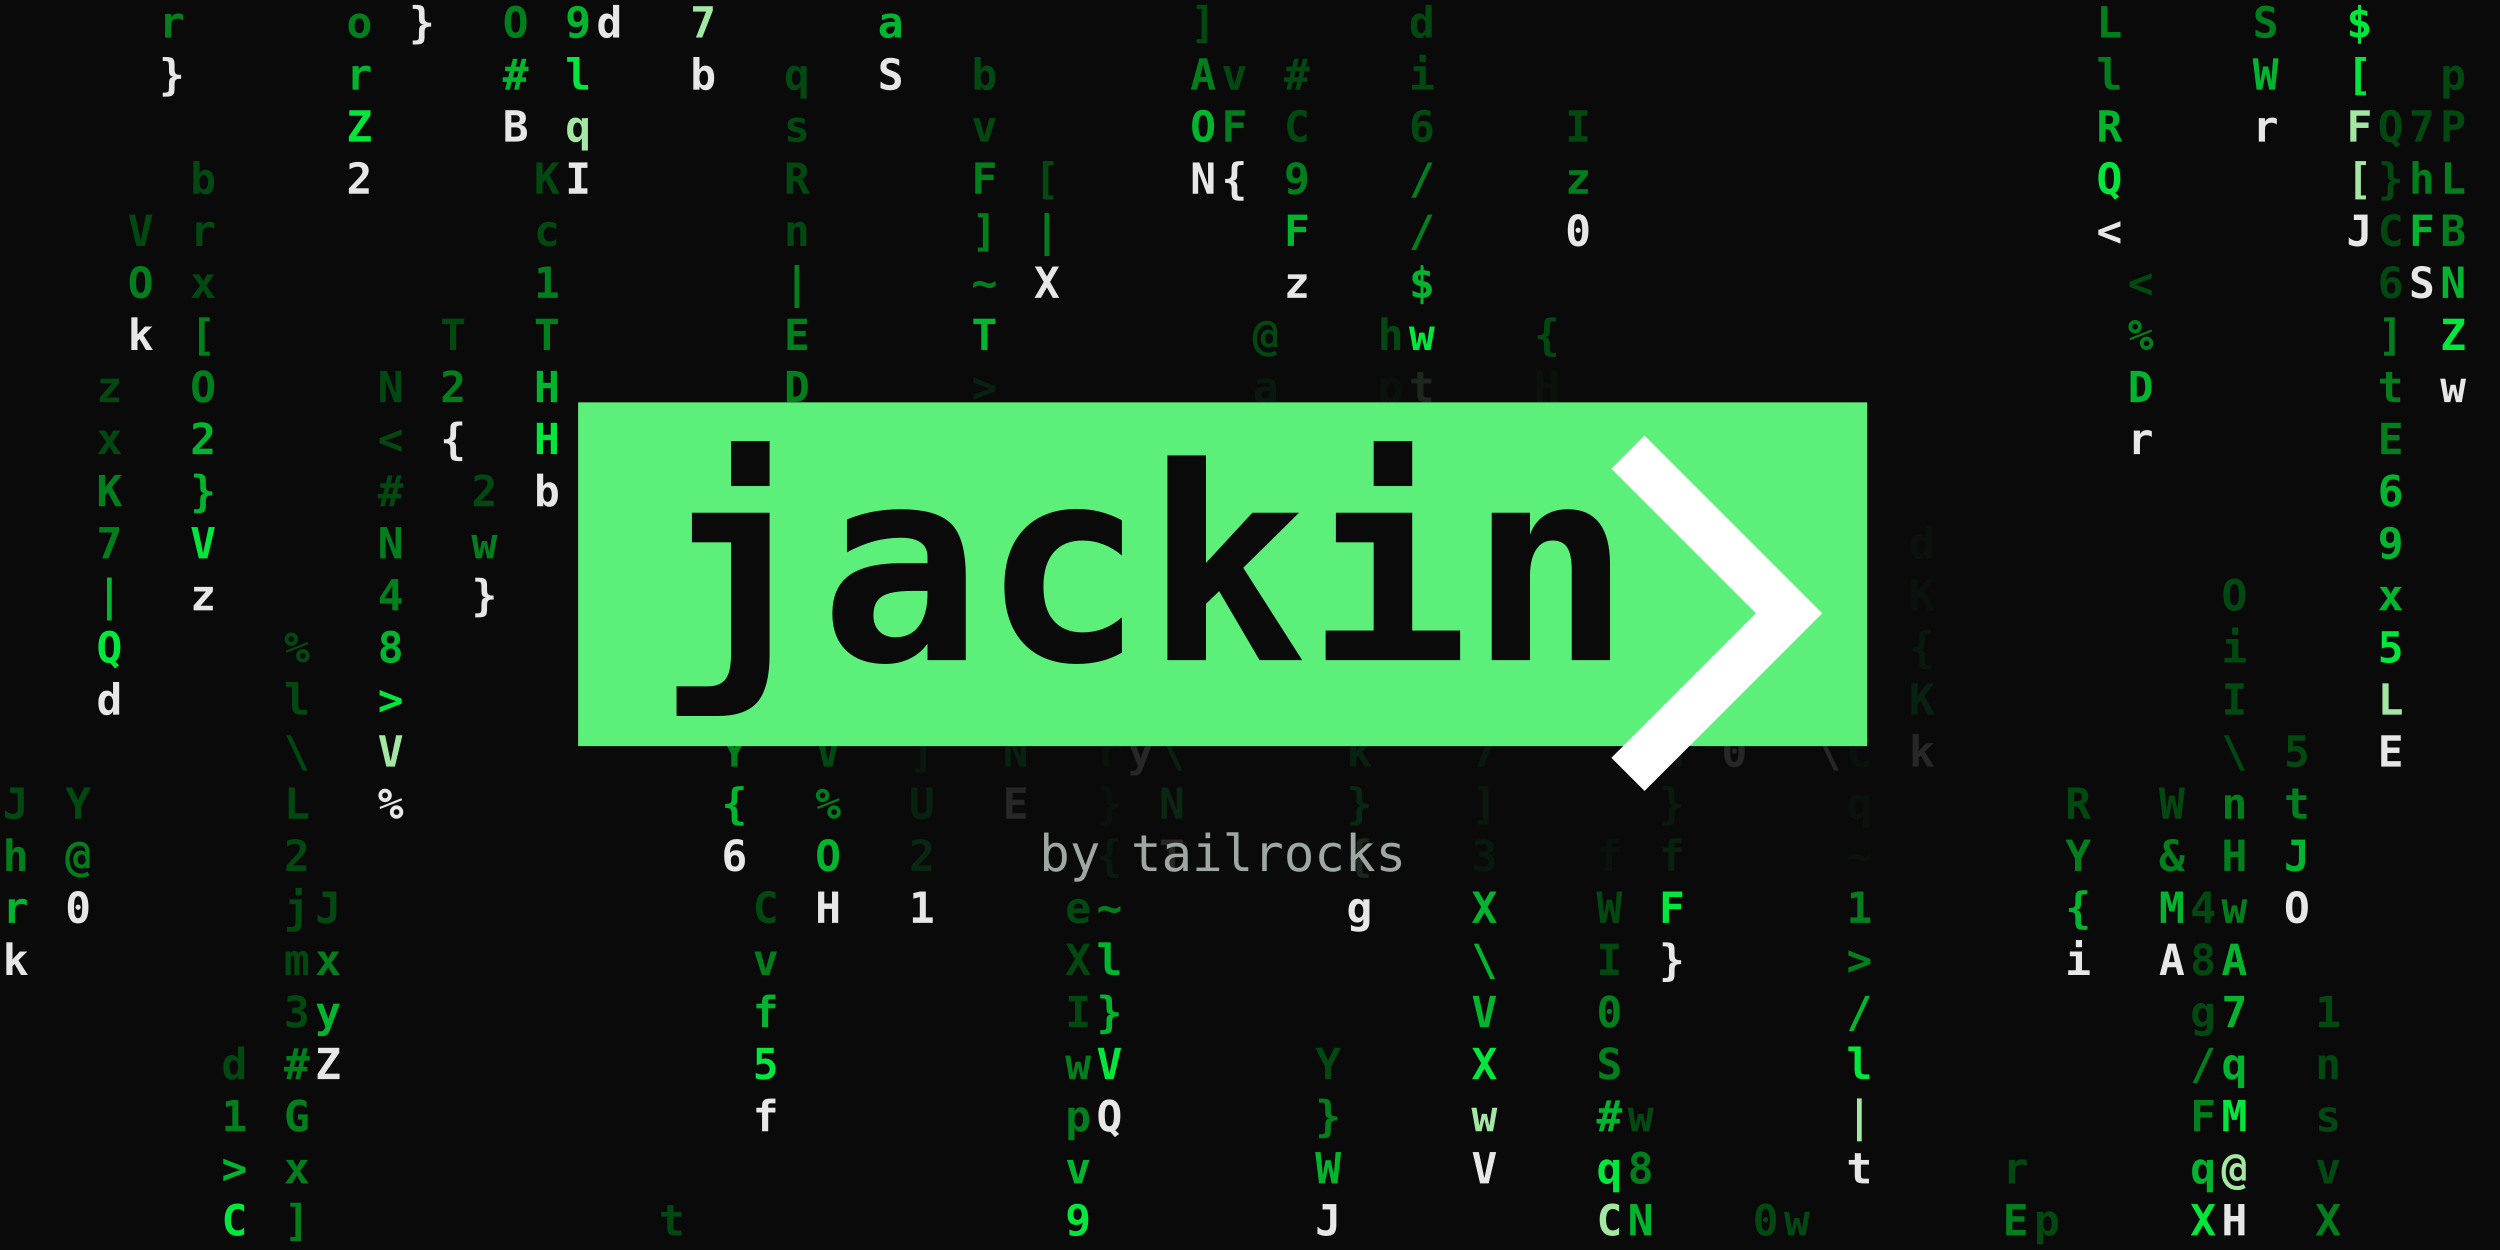
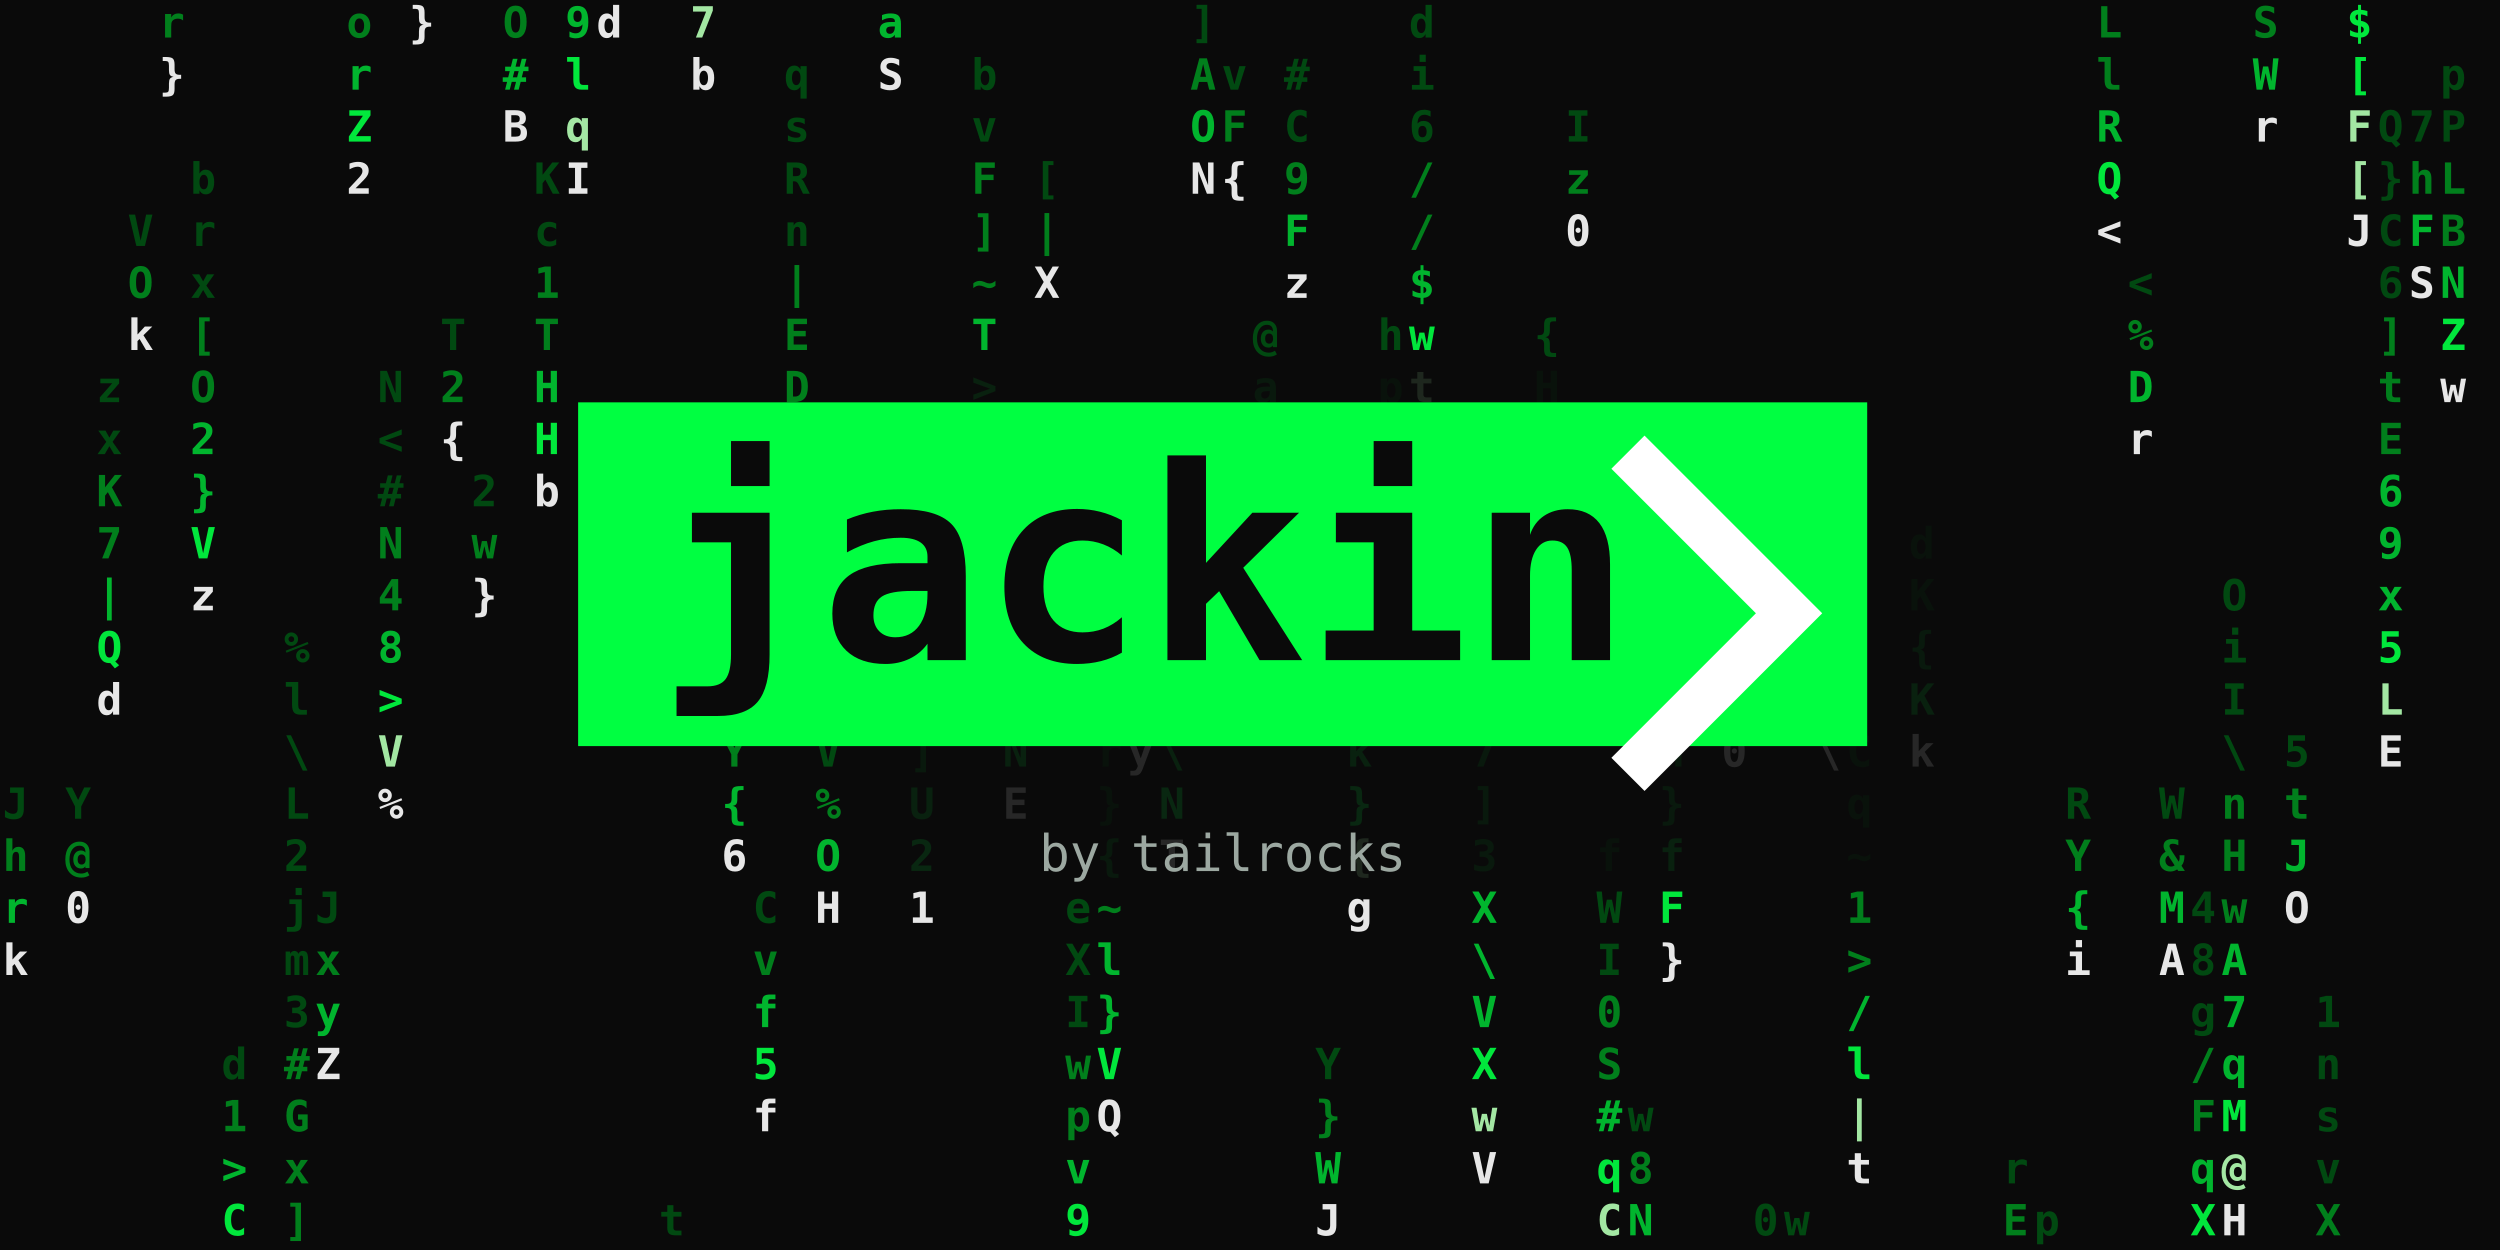
<svg xmlns="http://www.w3.org/2000/svg" width="1280" height="640" viewBox="0 0 1280 640" role="img" aria-label="jackin❯ by tailrocks">
  <rect width="1280" height="640" fill="#0a0a0a" />
  <g font-family="JetBrains Mono, ui-monospace, SFMono-Regular, Menlo, Consolas, monospace" font-size="22" font-weight="600" text-anchor="middle">
    <text x="88.0" y="19.2" fill="rgb(0,140,30)" opacity="0.9">r</text>
    <text x="184.0" y="19.2" fill="rgb(0,140,30)" opacity="0.9">o</text>
    <text x="216.0" y="19.2" fill="rgb(255,255,255)" opacity="0.9">}</text>
    <text x="264.0" y="19.2" fill="rgb(0,140,30)" opacity="0.9">O</text>
    <text x="296.0" y="19.2" fill="rgb(0,200,50)" opacity="0.9">9</text>
    <text x="312.0" y="19.2" fill="rgb(255,255,255)" opacity="0.9">d</text>
    <text x="360.0" y="19.2" fill="rgb(180,255,180)" opacity="0.9">7</text>
    <text x="456.0" y="19.2" fill="rgb(0,200,50)" opacity="0.9">a</text>
    <text x="616.0" y="19.2" fill="rgb(0,80,18)" opacity="0.9">]</text>
    <text x="728.0" y="19.2" fill="rgb(0,80,18)" opacity="0.9">d</text>
    <text x="1080.0" y="19.2" fill="rgb(0,140,30)" opacity="0.9">L</text>
    <text x="1160.0" y="19.2" fill="rgb(0,140,30)" opacity="0.9">S</text>
    <text x="1208.0" y="19.2" fill="rgb(0,255,65)" opacity="0.9">$</text>
    <text x="88.0" y="45.9" fill="rgb(255,255,255)" opacity="0.9">}</text>
    <text x="184.0" y="45.9" fill="rgb(0,200,50)" opacity="0.9">r</text>
    <text x="264.0" y="45.9" fill="rgb(0,200,50)" opacity="0.9">#</text>
    <text x="296.0" y="45.9" fill="rgb(0,255,65)" opacity="0.9">l</text>
    <text x="360.0" y="45.9" fill="rgb(255,255,255)" opacity="0.9">b</text>
    <text x="408.0" y="45.9" fill="rgb(0,80,18)" opacity="0.9">q</text>
    <text x="456.0" y="45.9" fill="rgb(255,255,255)" opacity="0.9">S</text>
    <text x="504.0" y="45.9" fill="rgb(0,80,18)" opacity="0.9">b</text>
    <text x="616.0" y="45.9" fill="rgb(0,140,30)" opacity="0.9">A</text>
    <text x="632.0" y="45.9" fill="rgb(0,80,18)" opacity="0.9">v</text>
    <text x="664.0" y="45.9" fill="rgb(0,80,18)" opacity="0.9">#</text>
    <text x="728.0" y="45.9" fill="rgb(0,80,18)" opacity="0.9">i</text>
    <text x="1080.0" y="45.9" fill="rgb(0,140,30)" opacity="0.9">l</text>
    <text x="1160.0" y="45.9" fill="rgb(0,200,50)" opacity="0.9">W</text>
    <text x="1208.0" y="45.9" fill="rgb(0,255,65)" opacity="0.9">[</text>
    <text x="1256.0" y="45.9" fill="rgb(0,80,18)" opacity="0.9">p</text>
    <text x="184.0" y="72.5" fill="rgb(0,255,65)" opacity="0.9">Z</text>
    <text x="264.0" y="72.5" fill="rgb(255,255,255)" opacity="0.9">B</text>
    <text x="296.0" y="72.5" fill="rgb(180,255,180)" opacity="0.9">q</text>
    <text x="408.0" y="72.5" fill="rgb(0,80,18)" opacity="0.9">s</text>
    <text x="504.0" y="72.5" fill="rgb(0,80,18)" opacity="0.9">v</text>
    <text x="616.0" y="72.5" fill="rgb(0,200,50)" opacity="0.9">O</text>
    <text x="632.0" y="72.5" fill="rgb(0,140,30)" opacity="0.9">F</text>
    <text x="664.0" y="72.5" fill="rgb(0,80,18)" opacity="0.9">C</text>
    <text x="728.0" y="72.5" fill="rgb(0,80,18)" opacity="0.9">6</text>
    <text x="808.0" y="72.5" fill="rgb(0,80,18)" opacity="0.9">I</text>
    <text x="1080.0" y="72.5" fill="rgb(0,200,50)" opacity="0.9">R</text>
    <text x="1160.0" y="72.5" fill="rgb(255,255,255)" opacity="0.9">r</text>
    <text x="1208.0" y="72.5" fill="rgb(180,255,180)" opacity="0.9">F</text>
    <text x="1224.0" y="72.5" fill="rgb(0,80,18)" opacity="0.9">Q</text>
    <text x="1240.0" y="72.5" fill="rgb(0,80,18)" opacity="0.9">7</text>
    <text x="1256.0" y="72.5" fill="rgb(0,80,18)" opacity="0.9">P</text>
    <text x="104.0" y="99.2" fill="rgb(0,80,18)" opacity="0.9">b</text>
    <text x="184.0" y="99.2" fill="rgb(255,255,255)" opacity="0.9">2</text>
    <text x="280.0" y="99.2" fill="rgb(0,80,18)" opacity="0.9">K</text>
    <text x="296.0" y="99.2" fill="rgb(255,255,255)" opacity="0.9">I</text>
    <text x="408.0" y="99.2" fill="rgb(0,80,18)" opacity="0.9">R</text>
    <text x="504.0" y="99.2" fill="rgb(0,140,30)" opacity="0.9">F</text>
    <text x="536.0" y="99.2" fill="rgb(0,80,18)" opacity="0.9">[</text>
    <text x="616.0" y="99.2" fill="rgb(255,255,255)" opacity="0.9">N</text>
    <text x="632.0" y="99.2" fill="rgb(255,255,255)" opacity="0.9">{</text>
    <text x="664.0" y="99.2" fill="rgb(0,140,30)" opacity="0.9">9</text>
    <text x="728.0" y="99.2" fill="rgb(0,140,30)" opacity="0.9">/</text>
    <text x="808.0" y="99.2" fill="rgb(0,140,30)" opacity="0.9">z</text>
    <text x="1080.0" y="99.2" fill="rgb(0,255,65)" opacity="0.9">Q</text>
    <text x="1208.0" y="99.2" fill="rgb(180,255,180)" opacity="0.9">[</text>
    <text x="1224.0" y="99.2" fill="rgb(0,80,18)" opacity="0.9">}</text>
    <text x="1240.0" y="99.2" fill="rgb(0,140,30)" opacity="0.9">h</text>
    <text x="1256.0" y="99.2" fill="rgb(0,140,30)" opacity="0.9">L</text>
    <text x="72.0" y="125.9" fill="rgb(0,80,18)" opacity="0.9">V</text>
    <text x="104.0" y="125.9" fill="rgb(0,80,18)" opacity="0.9">r</text>
    <text x="280.0" y="125.9" fill="rgb(0,80,18)" opacity="0.9">c</text>
    <text x="408.0" y="125.9" fill="rgb(0,80,18)" opacity="0.9">n</text>
    <text x="504.0" y="125.9" fill="rgb(0,140,30)" opacity="0.9">]</text>
    <text x="536.0" y="125.9" fill="rgb(0,140,30)" opacity="0.9">|</text>
    <text x="664.0" y="125.9" fill="rgb(0,200,50)" opacity="0.9">F</text>
    <text x="728.0" y="125.9" fill="rgb(0,140,30)" opacity="0.9">/</text>
    <text x="808.0" y="125.9" fill="rgb(255,255,255)" opacity="0.9">0</text>
    <text x="1080.0" y="125.9" fill="rgb(255,255,255)" opacity="0.9">&lt;</text>
    <text x="1208.0" y="125.9" fill="rgb(255,255,255)" opacity="0.9">J</text>
    <text x="1224.0" y="125.9" fill="rgb(0,80,18)" opacity="0.9">C</text>
    <text x="1240.0" y="125.9" fill="rgb(0,200,50)" opacity="0.9">F</text>
    <text x="1256.0" y="125.9" fill="rgb(0,140,30)" opacity="0.9">B</text>
    <text x="72.0" y="152.5" fill="rgb(0,140,30)" opacity="0.9">O</text>
    <text x="104.0" y="152.5" fill="rgb(0,80,18)" opacity="0.9">x</text>
    <text x="280.0" y="152.5" fill="rgb(0,140,30)" opacity="0.9">1</text>
    <text x="408.0" y="152.5" fill="rgb(0,140,30)" opacity="0.9">|</text>
    <text x="504.0" y="152.5" fill="rgb(0,140,30)" opacity="0.9">~</text>
    <text x="536.0" y="152.5" fill="rgb(255,255,255)" opacity="0.9">X</text>
    <text x="664.0" y="152.5" fill="rgb(255,255,255)" opacity="0.9">z</text>
    <text x="728.0" y="152.5" fill="rgb(0,200,50)" opacity="0.9">$</text>
    <text x="1096.0" y="152.5" fill="rgb(0,80,18)" opacity="0.9">&lt;</text>
    <text x="1224.0" y="152.5" fill="rgb(0,80,18)" opacity="0.9">6</text>
    <text x="1240.0" y="152.5" fill="rgb(255,255,255)" opacity="0.9">S</text>
    <text x="1256.0" y="152.5" fill="rgb(0,200,50)" opacity="0.9">N</text>
    <text x="72.0" y="179.2" fill="rgb(255,255,255)" opacity="0.9">k</text>
    <text x="104.0" y="179.2" fill="rgb(0,140,30)" opacity="0.9">[</text>
    <text x="232.0" y="179.2" fill="rgb(0,80,18)" opacity="0.9">T</text>
    <text x="280.0" y="179.2" fill="rgb(0,140,30)" opacity="0.9">T</text>
    <text x="408.0" y="179.2" fill="rgb(0,140,30)" opacity="0.9">E</text>
    <text x="504.0" y="179.2" fill="rgb(0,200,50)" opacity="0.9">T</text>
    <text x="648.0" y="179.2" fill="rgb(0,80,18)" opacity="0.9">@</text>
    <text x="712.0" y="179.2" fill="rgb(0,80,18)" opacity="0.9">h</text>
    <text x="728.0" y="179.2" fill="rgb(0,255,65)" opacity="0.9">w</text>
    <text x="792.0" y="179.2" fill="rgb(0,80,18)" opacity="0.9">{</text>
    <text x="1096.0" y="179.2" fill="rgb(0,140,30)" opacity="0.9">%</text>
    <text x="1224.0" y="179.2" fill="rgb(0,140,30)" opacity="0.9">]</text>
    <text x="1256.0" y="179.2" fill="rgb(0,255,65)" opacity="0.9">Z</text>
    <text x="56.0" y="205.9" fill="rgb(0,80,18)" opacity="0.9">z</text>
    <text x="104.0" y="205.9" fill="rgb(0,140,30)" opacity="0.9">O</text>
    <text x="200.0" y="205.9" fill="rgb(0,80,18)" opacity="0.9">N</text>
    <text x="232.0" y="205.9" fill="rgb(0,140,30)" opacity="0.9">2</text>
    <text x="280.0" y="205.9" fill="rgb(0,200,50)" opacity="0.9">H</text>
    <text x="408.0" y="205.9" fill="rgb(0,140,30)" opacity="0.9">D</text>
    <text x="504.0" y="205.9" fill="rgb(0,200,50)" opacity="0.12">&gt;</text>
    <text x="648.0" y="205.9" fill="rgb(0,140,30)" opacity="0.12">a</text>
    <text x="712.0" y="205.9" fill="rgb(0,80,18)" opacity="0.12">p</text>
    <text x="728.0" y="205.9" fill="rgb(180,255,180)" opacity="0.12">t</text>
    <text x="792.0" y="205.9" fill="rgb(0,80,18)" opacity="0.12">H</text>
    <text x="1096.0" y="205.9" fill="rgb(0,200,50)" opacity="0.9">D</text>
    <text x="1224.0" y="205.9" fill="rgb(0,140,30)" opacity="0.9">t</text>
    <text x="1256.0" y="205.9" fill="rgb(255,255,255)" opacity="0.9">w</text>
    <text x="56.0" y="232.5" fill="rgb(0,80,18)" opacity="0.9">x</text>
    <text x="104.0" y="232.5" fill="rgb(0,200,50)" opacity="0.9">2</text>
    <text x="200.0" y="232.5" fill="rgb(0,80,18)" opacity="0.9">&lt;</text>
    <text x="232.0" y="232.5" fill="rgb(255,255,255)" opacity="0.9">{</text>
    <text x="280.0" y="232.5" fill="rgb(0,255,65)" opacity="0.9">H</text>
    <text x="408.0" y="232.5" fill="rgb(0,200,50)" opacity="0.9">q</text>
    <text x="504.0" y="232.5" fill="rgb(0,200,50)" opacity="0.12">&amp;</text>
    <text x="648.0" y="232.5" fill="rgb(0,200,50)" opacity="0.12">W</text>
    <text x="712.0" y="232.5" fill="rgb(0,140,30)" opacity="0.12">h</text>
    <text x="728.0" y="232.5" fill="rgb(255,255,255)" opacity="0.12">L</text>
    <text x="744.0" y="232.5" fill="rgb(0,80,18)" opacity="0.12">N</text>
    <text x="776.0" y="232.5" fill="rgb(0,80,18)" opacity="0.12">A</text>
    <text x="792.0" y="232.5" fill="rgb(0,140,30)" opacity="0.12">v</text>
    <text x="936.0" y="232.5" fill="rgb(0,80,18)" opacity="0.12">#</text>
    <text x="1096.0" y="232.5" fill="rgb(255,255,255)" opacity="0.9">r</text>
    <text x="1224.0" y="232.5" fill="rgb(0,140,30)" opacity="0.9">E</text>
    <text x="56.0" y="259.2" fill="rgb(0,140,30)" opacity="0.9">K</text>
    <text x="104.0" y="259.2" fill="rgb(0,200,50)" opacity="0.9">}</text>
    <text x="200.0" y="259.2" fill="rgb(0,80,18)" opacity="0.9">#</text>
    <text x="248.0" y="259.2" fill="rgb(0,80,18)" opacity="0.9">2</text>
    <text x="280.0" y="259.2" fill="rgb(255,255,255)" opacity="0.9">b</text>
    <text x="408.0" y="259.2" fill="rgb(0,200,50)" opacity="0.9">5</text>
    <text x="504.0" y="259.2" fill="rgb(0,255,65)" opacity="0.12">w</text>
    <text x="648.0" y="259.2" fill="rgb(255,255,255)" opacity="0.12">s</text>
    <text x="696.0" y="259.2" fill="rgb(0,80,18)" opacity="0.12">h</text>
    <text x="712.0" y="259.2" fill="rgb(0,200,50)" opacity="0.12">x</text>
    <text x="744.0" y="259.2" fill="rgb(0,140,30)" opacity="0.12">a</text>
    <text x="776.0" y="259.2" fill="rgb(0,140,30)" opacity="0.12">c</text>
    <text x="792.0" y="259.2" fill="rgb(0,140,30)" opacity="0.12">7</text>
    <text x="936.0" y="259.2" fill="rgb(0,80,18)" opacity="0.12">]</text>
    <text x="1224.0" y="259.2" fill="rgb(0,200,50)" opacity="0.9">6</text>
    <text x="56.0" y="285.9" fill="rgb(0,140,30)" opacity="0.9">7</text>
    <text x="104.0" y="285.9" fill="rgb(0,255,65)" opacity="0.9">V</text>
    <text x="200.0" y="285.9" fill="rgb(0,140,30)" opacity="0.9">N</text>
    <text x="248.0" y="285.9" fill="rgb(0,140,30)" opacity="0.9">w</text>
    <text x="408.0" y="285.9" fill="rgb(0,200,50)" opacity="0.9">u</text>
    <text x="504.0" y="285.9" fill="rgb(180,255,180)" opacity="0.12">&lt;</text>
    <text x="600.0" y="285.9" fill="rgb(0,80,18)" opacity="0.12">x</text>
    <text x="696.0" y="285.9" fill="rgb(0,80,18)" opacity="0.12">0</text>
    <text x="712.0" y="285.9" fill="rgb(255,255,255)" opacity="0.12">2</text>
    <text x="744.0" y="285.9" fill="rgb(0,200,50)" opacity="0.12">C</text>
    <text x="760.0" y="285.9" fill="rgb(0,80,18)" opacity="0.12">&lt;</text>
    <text x="776.0" y="285.9" fill="rgb(0,200,50)" opacity="0.12">v</text>
    <text x="792.0" y="285.9" fill="rgb(0,200,50)" opacity="0.12">V</text>
    <text x="936.0" y="285.9" fill="rgb(0,140,30)" opacity="0.12">5</text>
    <text x="984.0" y="285.9" fill="rgb(0,80,18)" opacity="0.12">d</text>
    <text x="1224.0" y="285.9" fill="rgb(0,200,50)" opacity="0.9">9</text>
    <text x="56.0" y="312.5" fill="rgb(0,200,50)" opacity="0.9">|</text>
    <text x="104.0" y="312.5" fill="rgb(255,255,255)" opacity="0.9">z</text>
    <text x="200.0" y="312.5" fill="rgb(0,140,30)" opacity="0.9">4</text>
    <text x="248.0" y="312.5" fill="rgb(255,255,255)" opacity="0.9">}</text>
    <text x="408.0" y="312.5" fill="rgb(0,255,65)" opacity="0.9">q</text>
    <text x="440.0" y="312.5" fill="rgb(0,80,18)" opacity="0.9">&amp;</text>
    <text x="472.0" y="312.5" fill="rgb(0,80,18)" opacity="0.12">i</text>
    <text x="504.0" y="312.5" fill="rgb(255,255,255)" opacity="0.12">*</text>
    <text x="584.0" y="312.5" fill="rgb(0,80,18)" opacity="0.12">6</text>
    <text x="600.0" y="312.5" fill="rgb(0,80,18)" opacity="0.12">K</text>
    <text x="696.0" y="312.5" fill="rgb(0,80,18)" opacity="0.12">$</text>
    <text x="744.0" y="312.5" fill="rgb(0,255,65)" opacity="0.12">\</text>
    <text x="760.0" y="312.5" fill="rgb(0,80,18)" opacity="0.12">B</text>
    <text x="776.0" y="312.5" fill="rgb(0,255,65)" opacity="0.12">$</text>
    <text x="792.0" y="312.5" fill="rgb(0,255,65)" opacity="0.12">#</text>
    <text x="888.0" y="312.5" fill="rgb(0,80,18)" opacity="0.12">n</text>
    <text x="936.0" y="312.5" fill="rgb(0,140,30)" opacity="0.12">9</text>
    <text x="984.0" y="312.5" fill="rgb(0,80,18)" opacity="0.12">K</text>
    <text x="1144.0" y="312.5" fill="rgb(0,80,18)" opacity="0.9">O</text>
    <text x="1224.0" y="312.5" fill="rgb(0,200,50)" opacity="0.9">x</text>
    <text x="56.0" y="339.2" fill="rgb(0,255,65)" opacity="0.9">Q</text>
    <text x="152.0" y="339.2" fill="rgb(0,80,18)" opacity="0.9">%</text>
    <text x="200.0" y="339.2" fill="rgb(0,200,50)" opacity="0.9">8</text>
    <text x="408.0" y="339.2" fill="rgb(180,255,180)" opacity="0.9">t</text>
    <text x="440.0" y="339.2" fill="rgb(0,140,30)" opacity="0.9">$</text>
    <text x="472.0" y="339.2" fill="rgb(0,80,18)" opacity="0.12">7</text>
    <text x="520.0" y="339.2" fill="rgb(0,80,18)" opacity="0.12">m</text>
    <text x="584.0" y="339.2" fill="rgb(0,140,30)" opacity="0.12">g</text>
    <text x="600.0" y="339.2" fill="rgb(0,140,30)" opacity="0.12">O</text>
    <text x="696.0" y="339.2" fill="rgb(0,140,30)" opacity="0.12">$</text>
    <text x="744.0" y="339.2" fill="rgb(255,255,255)" opacity="0.12">L</text>
    <text x="760.0" y="339.2" fill="rgb(0,80,18)" opacity="0.12">C</text>
    <text x="776.0" y="339.2" fill="rgb(255,255,255)" opacity="0.12">&gt;</text>
    <text x="792.0" y="339.2" fill="rgb(255,255,255)" opacity="0.12">@</text>
    <text x="856.0" y="339.2" fill="rgb(0,80,18)" opacity="0.12">H</text>
    <text x="888.0" y="339.2" fill="rgb(0,140,30)" opacity="0.12">e</text>
    <text x="936.0" y="339.2" fill="rgb(0,200,50)" opacity="0.12">5</text>
    <text x="984.0" y="339.2" fill="rgb(0,140,30)" opacity="0.12">{</text>
    <text x="1144.0" y="339.2" fill="rgb(0,80,18)" opacity="0.9">i</text>
    <text x="1224.0" y="339.2" fill="rgb(0,255,65)" opacity="0.9">5</text>
    <text x="56.0" y="365.9" fill="rgb(255,255,255)" opacity="0.9">d</text>
    <text x="152.0" y="365.9" fill="rgb(0,80,18)" opacity="0.9">l</text>
    <text x="200.0" y="365.9" fill="rgb(0,255,65)" opacity="0.9">&gt;</text>
    <text x="376.0" y="365.9" fill="rgb(0,80,18)" opacity="0.9">|</text>
    <text x="408.0" y="365.9" fill="rgb(255,255,255)" opacity="0.9">Y</text>
    <text x="440.0" y="365.9" fill="rgb(255,255,255)" opacity="0.9">b</text>
    <text x="472.0" y="365.9" fill="rgb(0,140,30)" opacity="0.12">7</text>
    <text x="520.0" y="365.9" fill="rgb(0,140,30)" opacity="0.12">U</text>
    <text x="568.0" y="365.9" fill="rgb(0,80,18)" opacity="0.12">i</text>
    <text x="584.0" y="365.9" fill="rgb(0,200,50)" opacity="0.12">T</text>
    <text x="600.0" y="365.9" fill="rgb(0,140,30)" opacity="0.12">1</text>
    <text x="696.0" y="365.9" fill="rgb(0,140,30)" opacity="0.12">C</text>
    <text x="760.0" y="365.9" fill="rgb(0,80,18)" opacity="0.12">L</text>
    <text x="856.0" y="365.9" fill="rgb(0,80,18)" opacity="0.12">8</text>
    <text x="888.0" y="365.9" fill="rgb(0,200,50)" opacity="0.12">8</text>
    <text x="936.0" y="365.9" fill="rgb(0,255,65)" opacity="0.12">Z</text>
    <text x="984.0" y="365.9" fill="rgb(0,200,50)" opacity="0.12">K</text>
    <text x="1144.0" y="365.9" fill="rgb(0,80,18)" opacity="0.9">I</text>
    <text x="1224.0" y="365.9" fill="rgb(180,255,180)" opacity="0.9">L</text>
    <text x="152.0" y="392.5" fill="rgb(0,80,18)" opacity="0.9">\</text>
    <text x="200.0" y="392.5" fill="rgb(180,255,180)" opacity="0.9">V</text>
    <text x="376.0" y="392.5" fill="rgb(0,140,30)" opacity="0.9">Y</text>
    <text x="424.0" y="392.5" fill="rgb(0,80,18)" opacity="0.9">V</text>
    <text x="472.0" y="392.5" fill="rgb(0,140,30)" opacity="0.12">]</text>
    <text x="520.0" y="392.5" fill="rgb(0,200,50)" opacity="0.12">N</text>
    <text x="568.0" y="392.5" fill="rgb(0,80,18)" opacity="0.12">r</text>
    <text x="584.0" y="392.5" fill="rgb(255,255,255)" opacity="0.12">y</text>
    <text x="600.0" y="392.5" fill="rgb(0,200,50)" opacity="0.12">\</text>
    <text x="696.0" y="392.5" fill="rgb(0,200,50)" opacity="0.12">k</text>
    <text x="760.0" y="392.5" fill="rgb(0,140,30)" opacity="0.12">7</text>
    <text x="856.0" y="392.5" fill="rgb(0,140,30)" opacity="0.12">h</text>
    <text x="888.0" y="392.5" fill="rgb(255,255,255)" opacity="0.12">0</text>
    <text x="936.0" y="392.5" fill="rgb(255,255,255)" opacity="0.12">\</text>
    <text x="952.0" y="392.5" fill="rgb(0,80,18)" opacity="0.12">C</text>
    <text x="984.0" y="392.5" fill="rgb(255,255,255)" opacity="0.12">k</text>
    <text x="1144.0" y="392.5" fill="rgb(0,80,18)" opacity="0.9">\</text>
    <text x="1176.0" y="392.5" fill="rgb(0,80,18)" opacity="0.9">5</text>
    <text x="1224.0" y="392.5" fill="rgb(255,255,255)" opacity="0.9">E</text>
    <text x="8.0" y="419.2" fill="rgb(0,80,18)" opacity="0.9">J</text>
    <text x="40.0" y="419.2" fill="rgb(0,80,18)" opacity="0.9">Y</text>
    <text x="152.0" y="419.2" fill="rgb(0,80,18)" opacity="0.9">L</text>
    <text x="200.0" y="419.2" fill="rgb(255,255,255)" opacity="0.9">%</text>
    <text x="376.0" y="419.2" fill="rgb(0,200,50)" opacity="0.9">{</text>
    <text x="424.0" y="419.2" fill="rgb(0,140,30)" opacity="0.9">%</text>
    <text x="472.0" y="419.2" fill="rgb(0,200,50)" opacity="0.12">U</text>
    <text x="520.0" y="419.2" fill="rgb(255,255,255)" opacity="0.12">E</text>
    <text x="568.0" y="419.2" fill="rgb(0,80,18)" opacity="0.12">}</text>
    <text x="600.0" y="419.2" fill="rgb(0,255,65)" opacity="0.12">N</text>
    <text x="696.0" y="419.2" fill="rgb(0,255,65)" opacity="0.12">}</text>
    <text x="760.0" y="419.2" fill="rgb(0,140,30)" opacity="0.12">]</text>
    <text x="856.0" y="419.2" fill="rgb(0,140,30)" opacity="0.12">}</text>
    <text x="952.0" y="419.2" fill="rgb(0,80,18)" opacity="0.12">q</text>
    <text x="1064.0" y="419.2" fill="rgb(0,80,18)" opacity="0.9">R</text>
    <text x="1112.0" y="419.2" fill="rgb(0,80,18)" opacity="0.9">W</text>
    <text x="1144.0" y="419.2" fill="rgb(0,140,30)" opacity="0.9">n</text>
    <text x="1176.0" y="419.2" fill="rgb(0,140,30)" opacity="0.9">t</text>
    <text x="8.0" y="445.9" fill="rgb(0,140,30)" opacity="0.9">h</text>
    <text x="40.0" y="445.9" fill="rgb(0,140,30)" opacity="0.9">@</text>
    <text x="152.0" y="445.9" fill="rgb(0,80,18)" opacity="0.9">2</text>
    <text x="376.0" y="445.9" fill="rgb(255,255,255)" opacity="0.9">6</text>
    <text x="424.0" y="445.9" fill="rgb(0,200,50)" opacity="0.9">O</text>
    <text x="472.0" y="445.9" fill="rgb(0,255,65)" opacity="0.12">2</text>
    <text x="568.0" y="445.9" fill="rgb(0,140,30)" opacity="0.12">{</text>
    <text x="600.0" y="445.9" fill="rgb(255,255,255)" opacity="0.12">T</text>
    <text x="696.0" y="445.9" fill="rgb(180,255,180)" opacity="0.12">{</text>
    <text x="760.0" y="445.9" fill="rgb(0,140,30)" opacity="0.12">3</text>
    <text x="824.0" y="445.9" fill="rgb(0,80,18)" opacity="0.12">f</text>
    <text x="856.0" y="445.9" fill="rgb(0,200,50)" opacity="0.12">f</text>
    <text x="952.0" y="445.9" fill="rgb(0,80,18)" opacity="0.12">~</text>
    <text x="1064.0" y="445.9" fill="rgb(0,140,30)" opacity="0.9">Y</text>
    <text x="1112.0" y="445.9" fill="rgb(0,140,30)" opacity="0.9">&amp;</text>
    <text x="1144.0" y="445.9" fill="rgb(0,140,30)" opacity="0.9">H</text>
    <text x="1176.0" y="445.9" fill="rgb(0,200,50)" opacity="0.9">J</text>
    <text x="8.0" y="472.5" fill="rgb(0,200,50)" opacity="0.9">r</text>
    <text x="40.0" y="472.5" fill="rgb(255,255,255)" opacity="0.9">0</text>
    <text x="152.0" y="472.5" fill="rgb(0,80,18)" opacity="0.9">j</text>
    <text x="168.0" y="472.5" fill="rgb(0,80,18)" opacity="0.9">J</text>
    <text x="392.0" y="472.5" fill="rgb(0,80,18)" opacity="0.9">C</text>
    <text x="424.0" y="472.5" fill="rgb(255,255,255)" opacity="0.9">H</text>
    <text x="472.0" y="472.5" fill="rgb(255,255,255)" opacity="0.9">1</text>
    <text x="552.0" y="472.5" fill="rgb(0,80,18)" opacity="0.9">e</text>
    <text x="568.0" y="472.5" fill="rgb(0,140,30)" opacity="0.9">~</text>
    <text x="696.0" y="472.5" fill="rgb(255,255,255)" opacity="0.9">g</text>
    <text x="760.0" y="472.5" fill="rgb(0,200,50)" opacity="0.9">X</text>
    <text x="824.0" y="472.5" fill="rgb(0,80,18)" opacity="0.9">W</text>
    <text x="856.0" y="472.5" fill="rgb(0,255,65)" opacity="0.9">F</text>
    <text x="952.0" y="472.5" fill="rgb(0,140,30)" opacity="0.9">1</text>
    <text x="1064.0" y="472.5" fill="rgb(0,200,50)" opacity="0.9">{</text>
    <text x="1112.0" y="472.5" fill="rgb(0,200,50)" opacity="0.9">M</text>
    <text x="1128.0" y="472.5" fill="rgb(0,80,18)" opacity="0.9">4</text>
    <text x="1144.0" y="472.5" fill="rgb(0,140,30)" opacity="0.9">w</text>
    <text x="1176.0" y="472.5" fill="rgb(255,255,255)" opacity="0.9">O</text>
    <text x="8.0" y="499.2" fill="rgb(255,255,255)" opacity="0.9">k</text>
    <text x="152.0" y="499.2" fill="rgb(0,80,18)" opacity="0.9">m</text>
    <text x="168.0" y="499.2" fill="rgb(0,140,30)" opacity="0.9">x</text>
    <text x="392.0" y="499.2" fill="rgb(0,140,30)" opacity="0.9">v</text>
    <text x="552.0" y="499.2" fill="rgb(0,80,18)" opacity="0.9">X</text>
    <text x="568.0" y="499.2" fill="rgb(0,200,50)" opacity="0.9">l</text>
    <text x="760.0" y="499.2" fill="rgb(0,200,50)" opacity="0.9">\</text>
    <text x="824.0" y="499.2" fill="rgb(0,80,18)" opacity="0.9">I</text>
    <text x="856.0" y="499.2" fill="rgb(255,255,255)" opacity="0.9">}</text>
    <text x="952.0" y="499.2" fill="rgb(0,140,30)" opacity="0.9">&gt;</text>
    <text x="1064.0" y="499.2" fill="rgb(255,255,255)" opacity="0.9">i</text>
    <text x="1112.0" y="499.2" fill="rgb(255,255,255)" opacity="0.9">A</text>
    <text x="1128.0" y="499.2" fill="rgb(0,80,18)" opacity="0.9">8</text>
    <text x="1144.0" y="499.2" fill="rgb(0,200,50)" opacity="0.9">A</text>
    <text x="152.0" y="525.9" fill="rgb(0,80,18)" opacity="0.9">3</text>
    <text x="168.0" y="525.9" fill="rgb(0,200,50)" opacity="0.9">y</text>
    <text x="392.0" y="525.9" fill="rgb(0,200,50)" opacity="0.9">f</text>
    <text x="552.0" y="525.9" fill="rgb(0,80,18)" opacity="0.9">I</text>
    <text x="568.0" y="525.9" fill="rgb(0,200,50)" opacity="0.9">}</text>
    <text x="760.0" y="525.9" fill="rgb(0,200,50)" opacity="0.9">V</text>
    <text x="824.0" y="525.9" fill="rgb(0,140,30)" opacity="0.9">0</text>
    <text x="952.0" y="525.9" fill="rgb(0,200,50)" opacity="0.9">/</text>
    <text x="1128.0" y="525.9" fill="rgb(0,80,18)" opacity="0.9">g</text>
    <text x="1144.0" y="525.9" fill="rgb(0,200,50)" opacity="0.9">7</text>
    <text x="1192.0" y="525.9" fill="rgb(0,80,18)" opacity="0.9">1</text>
    <text x="120.0" y="552.5" fill="rgb(0,80,18)" opacity="0.9">d</text>
    <text x="152.0" y="552.5" fill="rgb(0,140,30)" opacity="0.9">#</text>
    <text x="168.0" y="552.5" fill="rgb(255,255,255)" opacity="0.9">Z</text>
    <text x="392.0" y="552.5" fill="rgb(0,255,65)" opacity="0.9">5</text>
    <text x="552.0" y="552.5" fill="rgb(0,140,30)" opacity="0.9">w</text>
    <text x="568.0" y="552.5" fill="rgb(0,255,65)" opacity="0.9">V</text>
    <text x="680.0" y="552.5" fill="rgb(0,80,18)" opacity="0.9">Y</text>
    <text x="760.0" y="552.5" fill="rgb(0,255,65)" opacity="0.9">X</text>
    <text x="824.0" y="552.5" fill="rgb(0,140,30)" opacity="0.9">S</text>
    <text x="952.0" y="552.5" fill="rgb(0,255,65)" opacity="0.9">l</text>
    <text x="1128.0" y="552.5" fill="rgb(0,140,30)" opacity="0.9">/</text>
    <text x="1144.0" y="552.5" fill="rgb(0,200,50)" opacity="0.9">q</text>
    <text x="1192.0" y="552.5" fill="rgb(0,80,18)" opacity="0.9">n</text>
    <text x="120.0" y="579.2" fill="rgb(0,140,30)" opacity="0.9">1</text>
    <text x="152.0" y="579.2" fill="rgb(0,140,30)" opacity="0.9">G</text>
    <text x="392.0" y="579.2" fill="rgb(255,255,255)" opacity="0.9">f</text>
    <text x="552.0" y="579.2" fill="rgb(0,140,30)" opacity="0.9">p</text>
    <text x="568.0" y="579.2" fill="rgb(255,255,255)" opacity="0.9">Q</text>
    <text x="680.0" y="579.2" fill="rgb(0,140,30)" opacity="0.9">}</text>
    <text x="760.0" y="579.2" fill="rgb(180,255,180)" opacity="0.9">w</text>
    <text x="824.0" y="579.2" fill="rgb(0,200,50)" opacity="0.9">#</text>
    <text x="840.0" y="579.2" fill="rgb(0,80,18)" opacity="0.9">w</text>
    <text x="952.0" y="579.2" fill="rgb(180,255,180)" opacity="0.9">|</text>
    <text x="1128.0" y="579.2" fill="rgb(0,140,30)" opacity="0.9">F</text>
    <text x="1144.0" y="579.2" fill="rgb(0,255,65)" opacity="0.9">M</text>
    <text x="1192.0" y="579.2" fill="rgb(0,80,18)" opacity="0.9">s</text>
    <text x="120.0" y="605.9" fill="rgb(0,200,50)" opacity="0.9">&gt;</text>
    <text x="152.0" y="605.9" fill="rgb(0,140,30)" opacity="0.9">x</text>
    <text x="552.0" y="605.9" fill="rgb(0,200,50)" opacity="0.9">v</text>
    <text x="680.0" y="605.9" fill="rgb(0,200,50)" opacity="0.9">W</text>
    <text x="760.0" y="605.9" fill="rgb(255,255,255)" opacity="0.9">V</text>
    <text x="824.0" y="605.9" fill="rgb(0,255,65)" opacity="0.9">q</text>
    <text x="840.0" y="605.9" fill="rgb(0,140,30)" opacity="0.9">8</text>
    <text x="952.0" y="605.9" fill="rgb(255,255,255)" opacity="0.9">t</text>
    <text x="1032.0" y="605.9" fill="rgb(0,80,18)" opacity="0.9">r</text>
    <text x="1128.0" y="605.9" fill="rgb(0,200,50)" opacity="0.9">q</text>
    <text x="1144.0" y="605.9" fill="rgb(180,255,180)" opacity="0.9">@</text>
    <text x="1192.0" y="605.9" fill="rgb(0,80,18)" opacity="0.9">v</text>
    <text x="120.0" y="632.5" fill="rgb(0,255,65)" opacity="0.9">C</text>
    <text x="152.0" y="632.5" fill="rgb(0,140,30)" opacity="0.9">]</text>
    <text x="344.0" y="632.5" fill="rgb(0,80,18)" opacity="0.9">t</text>
    <text x="552.0" y="632.5" fill="rgb(0,255,65)" opacity="0.9">9</text>
    <text x="680.0" y="632.5" fill="rgb(255,255,255)" opacity="0.9">J</text>
    <text x="824.0" y="632.5" fill="rgb(180,255,180)" opacity="0.9">C</text>
    <text x="840.0" y="632.5" fill="rgb(0,200,50)" opacity="0.9">N</text>
    <text x="904.0" y="632.5" fill="rgb(0,80,18)" opacity="0.9">0</text>
    <text x="920.0" y="632.5" fill="rgb(0,80,18)" opacity="0.9">w</text>
    <text x="1032.0" y="632.5" fill="rgb(0,140,30)" opacity="0.9">E</text>
    <text x="1048.0" y="632.5" fill="rgb(0,80,18)" opacity="0.9">p</text>
    <text x="1128.0" y="632.5" fill="rgb(0,255,65)" opacity="0.9">X</text>
    <text x="1144.0" y="632.5" fill="rgb(255,255,255)" opacity="0.9">H</text>
    <text x="1192.0" y="632.5" fill="rgb(0,140,30)" opacity="0.9">X</text>
  </g>
  <g font-family="JetBrains Mono, ui-monospace, SFMono-Regular, Menlo, Consolas, monospace" text-anchor="middle">
-     <rect x="296" y="206" width="660" height="176" fill="#5cf07a" />
+     <rect x="296" y="206" width="660" height="176" fill="#00ff41" />
    <text x="586" y="338" font-size="138" font-weight="600" fill="#0a0a0a">jackin</text>
    <path d="M842 240 916 314 842 388" fill="none" stroke="#ffffff" stroke-width="24" stroke-linecap="square" stroke-linejoin="miter" />
    <text x="626" y="446" font-size="26" font-weight="500" fill="#9ca8a1">by tailrocks</text>
  </g>
</svg>
